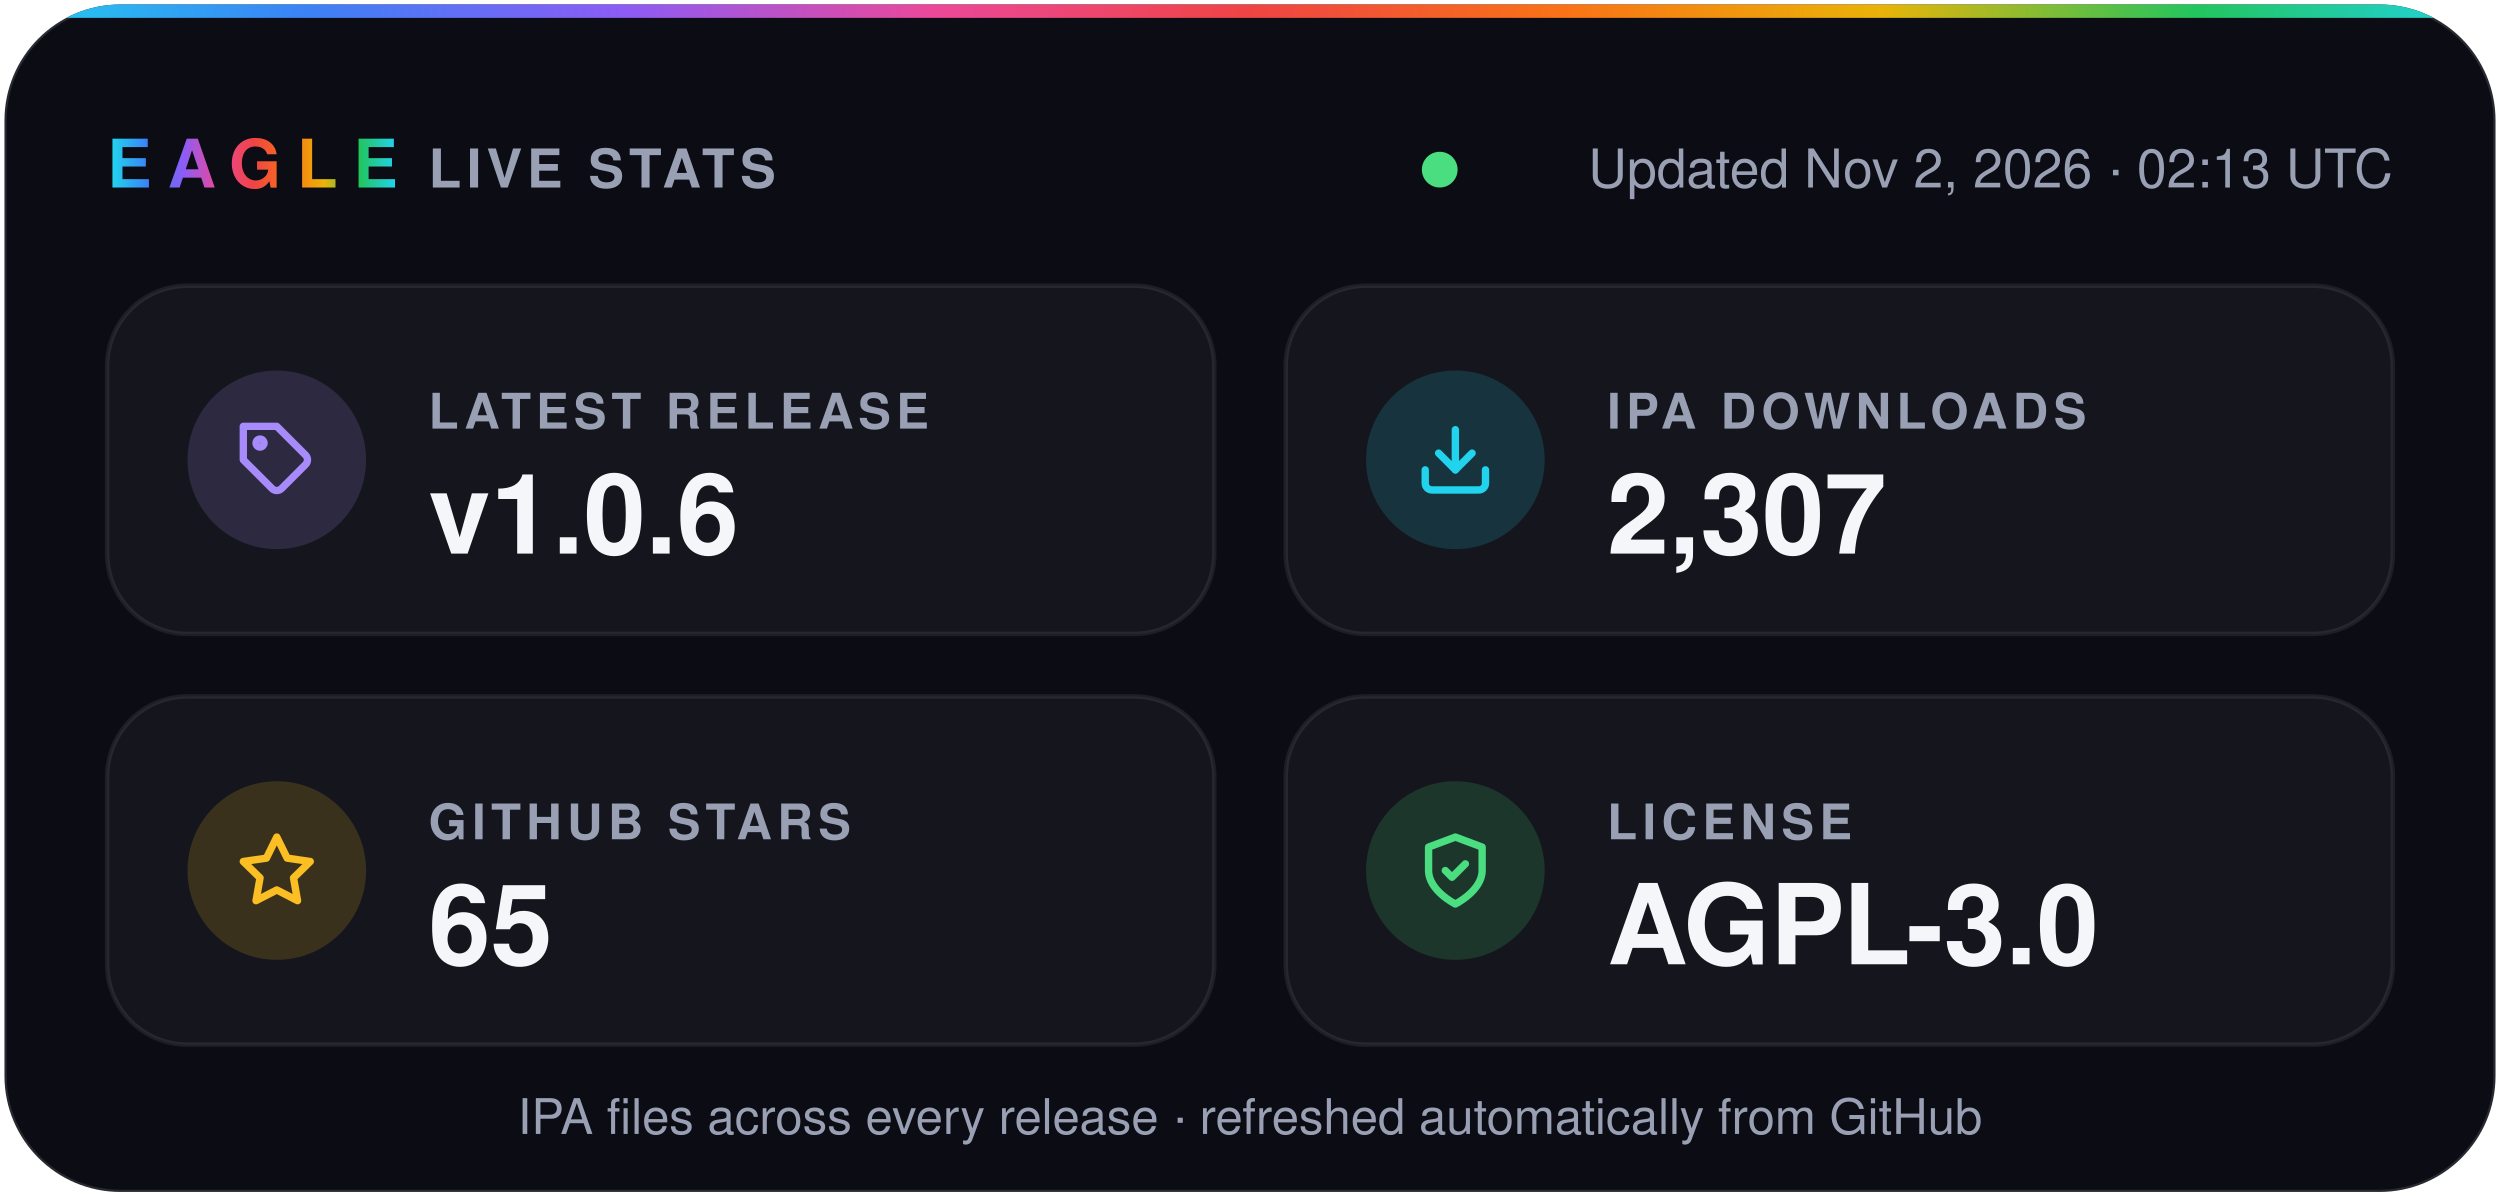
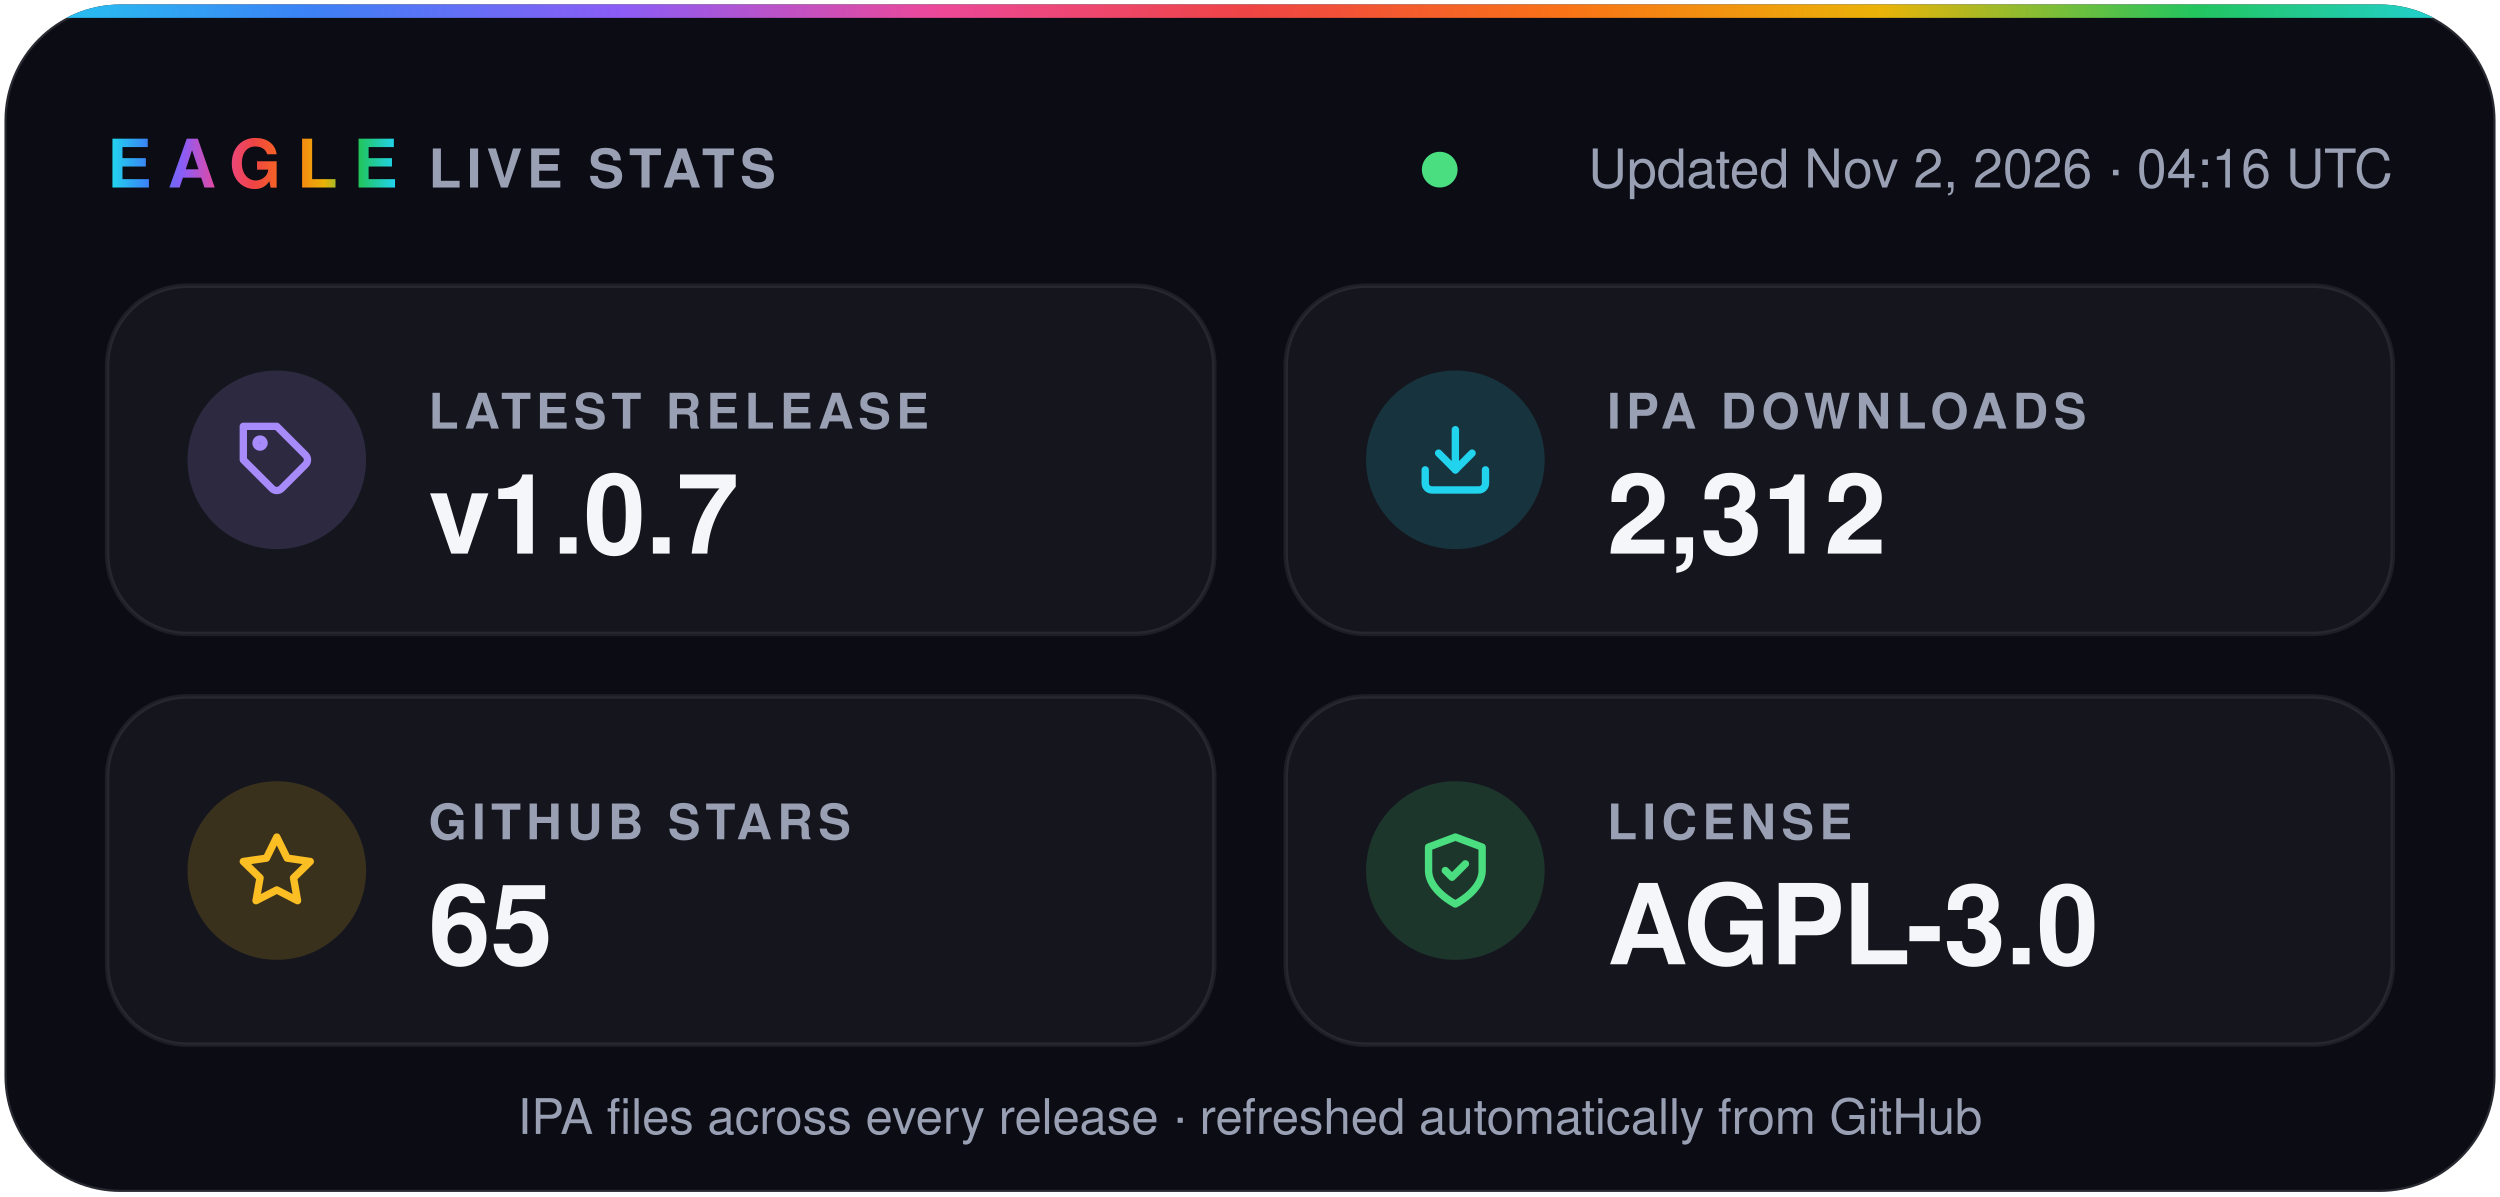
- <svg xmlns="http://www.w3.org/2000/svg" width="560" height="268" viewBox="0 0 560 268" role="img" aria-label="Eagle v1.0.6 · 2,307 IPA downloads · 65 stars · AGPL-3.0">
+ <svg xmlns="http://www.w3.org/2000/svg" width="560" height="268" viewBox="0 0 560 268" role="img" aria-label="Eagle v1.0.7 · 2,312 IPA downloads · 65 stars · AGPL-3.0">
  <defs>
    <linearGradient id="spectrum" x1="0%" y1="0%" x2="100%" y2="0%">
      <stop offset="0.0%" stop-color="#22d3ee" />
      <stop offset="12.5%" stop-color="#3b82f6" />
      <stop offset="25.0%" stop-color="#8b5cf6" />
      <stop offset="37.5%" stop-color="#ec4899" />
      <stop offset="50.0%" stop-color="#ef4444" />
      <stop offset="62.5%" stop-color="#f97316" />
      <stop offset="75.0%" stop-color="#eab308" />
      <stop offset="87.5%" stop-color="#22c55e" />
      <stop offset="100.0%" stop-color="#22d3ee" />
    </linearGradient>
    <clipPath id="card">
      <rect x="1" y="1" width="558" height="266" rx="26" />
    </clipPath>
  </defs>
  <g font-family="-apple-system, BlinkMacSystemFont, 'SF Pro Display', 'Segoe UI', Helvetica, Arial, sans-serif">
    <rect x="1" y="1" width="558" height="266" rx="26" fill="#0b0c14" stroke="#ffffff1f" />
    <rect width="560" height="4" fill="url(#spectrum)" clip-path="url(#card)" />
    <text x="24" y="42" fill="url(#spectrum)" font-size="15" font-weight="800" letter-spacing="3.5">EAGLE</text>
    <text x="96" y="42" fill="#9aa0b4" font-size="12" font-weight="600" letter-spacing="1.2">LIVE STATS</text>
    <circle cx="322.5" cy="38" r="4" fill="#4ade80" />
-     <text x="536" y="42" fill="#9aa0b4" font-size="12" text-anchor="end">Updated Nov 2, 2026 · 02:13 UTC</text>
+     <text x="536" y="42" fill="#9aa0b4" font-size="12" text-anchor="end">Updated Nov 2, 2026 · 04:16 UTC</text>
    <rect x="24" y="64" width="248" height="78" rx="18" fill="#ffffff0a" stroke="#ffffff14" />
    <circle cx="62" cy="103" r="20" fill="#a78bfa" fill-opacity="0.16" />
    <g transform="translate(53 94) scale(0.75)" fill="none" stroke="#a78bfa" stroke-width="2.2" stroke-linecap="round" stroke-linejoin="round">
      <path d="M20.6 13.4 13.4 20.6a2 2 0 0 1-2.8 0L2 12V2h10l8.6 8.6a2 2 0 0 1 0 2.8z" />
      <circle cx="7" cy="7" r="1.2" />
    </g>
    <text x="96" y="96" fill="#9aa0b4" font-size="11" font-weight="600" letter-spacing="1.2">LATEST RELEASE</text>
-     <text x="96" y="124" fill="#f5f6fa" font-size="25" font-weight="700">v1.0.6</text>
+     <text x="96" y="124" fill="#f5f6fa" font-size="25" font-weight="700">v1.0.7</text>
    <rect x="288" y="64" width="248" height="78" rx="18" fill="#ffffff0a" stroke="#ffffff14" />
    <circle cx="326" cy="103" r="20" fill="#22d3ee" fill-opacity="0.16" />
    <g transform="translate(317 94) scale(0.75)" fill="none" stroke="#22d3ee" stroke-width="2.2" stroke-linecap="round" stroke-linejoin="round">
      <path d="M21 15v4a2 2 0 0 1-2 2H5a2 2 0 0 1-2-2v-4" />
      <path d="m7 10 5 5 5-5" />
      <path d="M12 15V3" />
    </g>
    <text x="360" y="96" fill="#9aa0b4" font-size="11" font-weight="600" letter-spacing="1.2">IPA DOWNLOADS</text>
-     <text x="360" y="124" fill="#f5f6fa" font-size="25" font-weight="700">2,307</text>
+     <text x="360" y="124" fill="#f5f6fa" font-size="25" font-weight="700">2,312</text>
    <rect x="24" y="156" width="248" height="78" rx="18" fill="#ffffff0a" stroke="#ffffff14" />
    <circle cx="62" cy="195" r="20" fill="#fbbf24" fill-opacity="0.16" />
    <g transform="translate(53 186) scale(0.75)" fill="none" stroke="#fbbf24" stroke-width="2.2" stroke-linecap="round" stroke-linejoin="round">
      <path d="m12 2 3.1 6.3 6.9 1-5 4.9 1.2 6.8-6.2-3.2-6.2 3.2L7 14.2 2 9.3l6.9-1z" />
    </g>
    <text x="96" y="188" fill="#9aa0b4" font-size="11" font-weight="600" letter-spacing="1.2">GITHUB STARS</text>
    <text x="96" y="216" fill="#f5f6fa" font-size="25" font-weight="700">65</text>
    <rect x="288" y="156" width="248" height="78" rx="18" fill="#ffffff0a" stroke="#ffffff14" />
    <circle cx="326" cy="195" r="20" fill="#4ade80" fill-opacity="0.16" />
    <g transform="translate(317 186) scale(0.75)" fill="none" stroke="#4ade80" stroke-width="2.2" stroke-linecap="round" stroke-linejoin="round">
      <path d="M12 22s8-4 8-10V5l-8-3-8 3v7c0 6 8 10 8 10z" />
      <path d="m9 12 2 2 4-4" />
    </g>
    <text x="360" y="188" fill="#9aa0b4" font-size="11" font-weight="600" letter-spacing="1.2">LICENSE</text>
    <text x="360" y="216" fill="#f5f6fa" font-size="25" font-weight="700">AGPL-3.0</text>
    <text x="280" y="254" fill="#9aa0b4" font-size="11" text-anchor="middle">IPA files across every release · refreshed automatically from GitHub</text>
  </g>
</svg>
